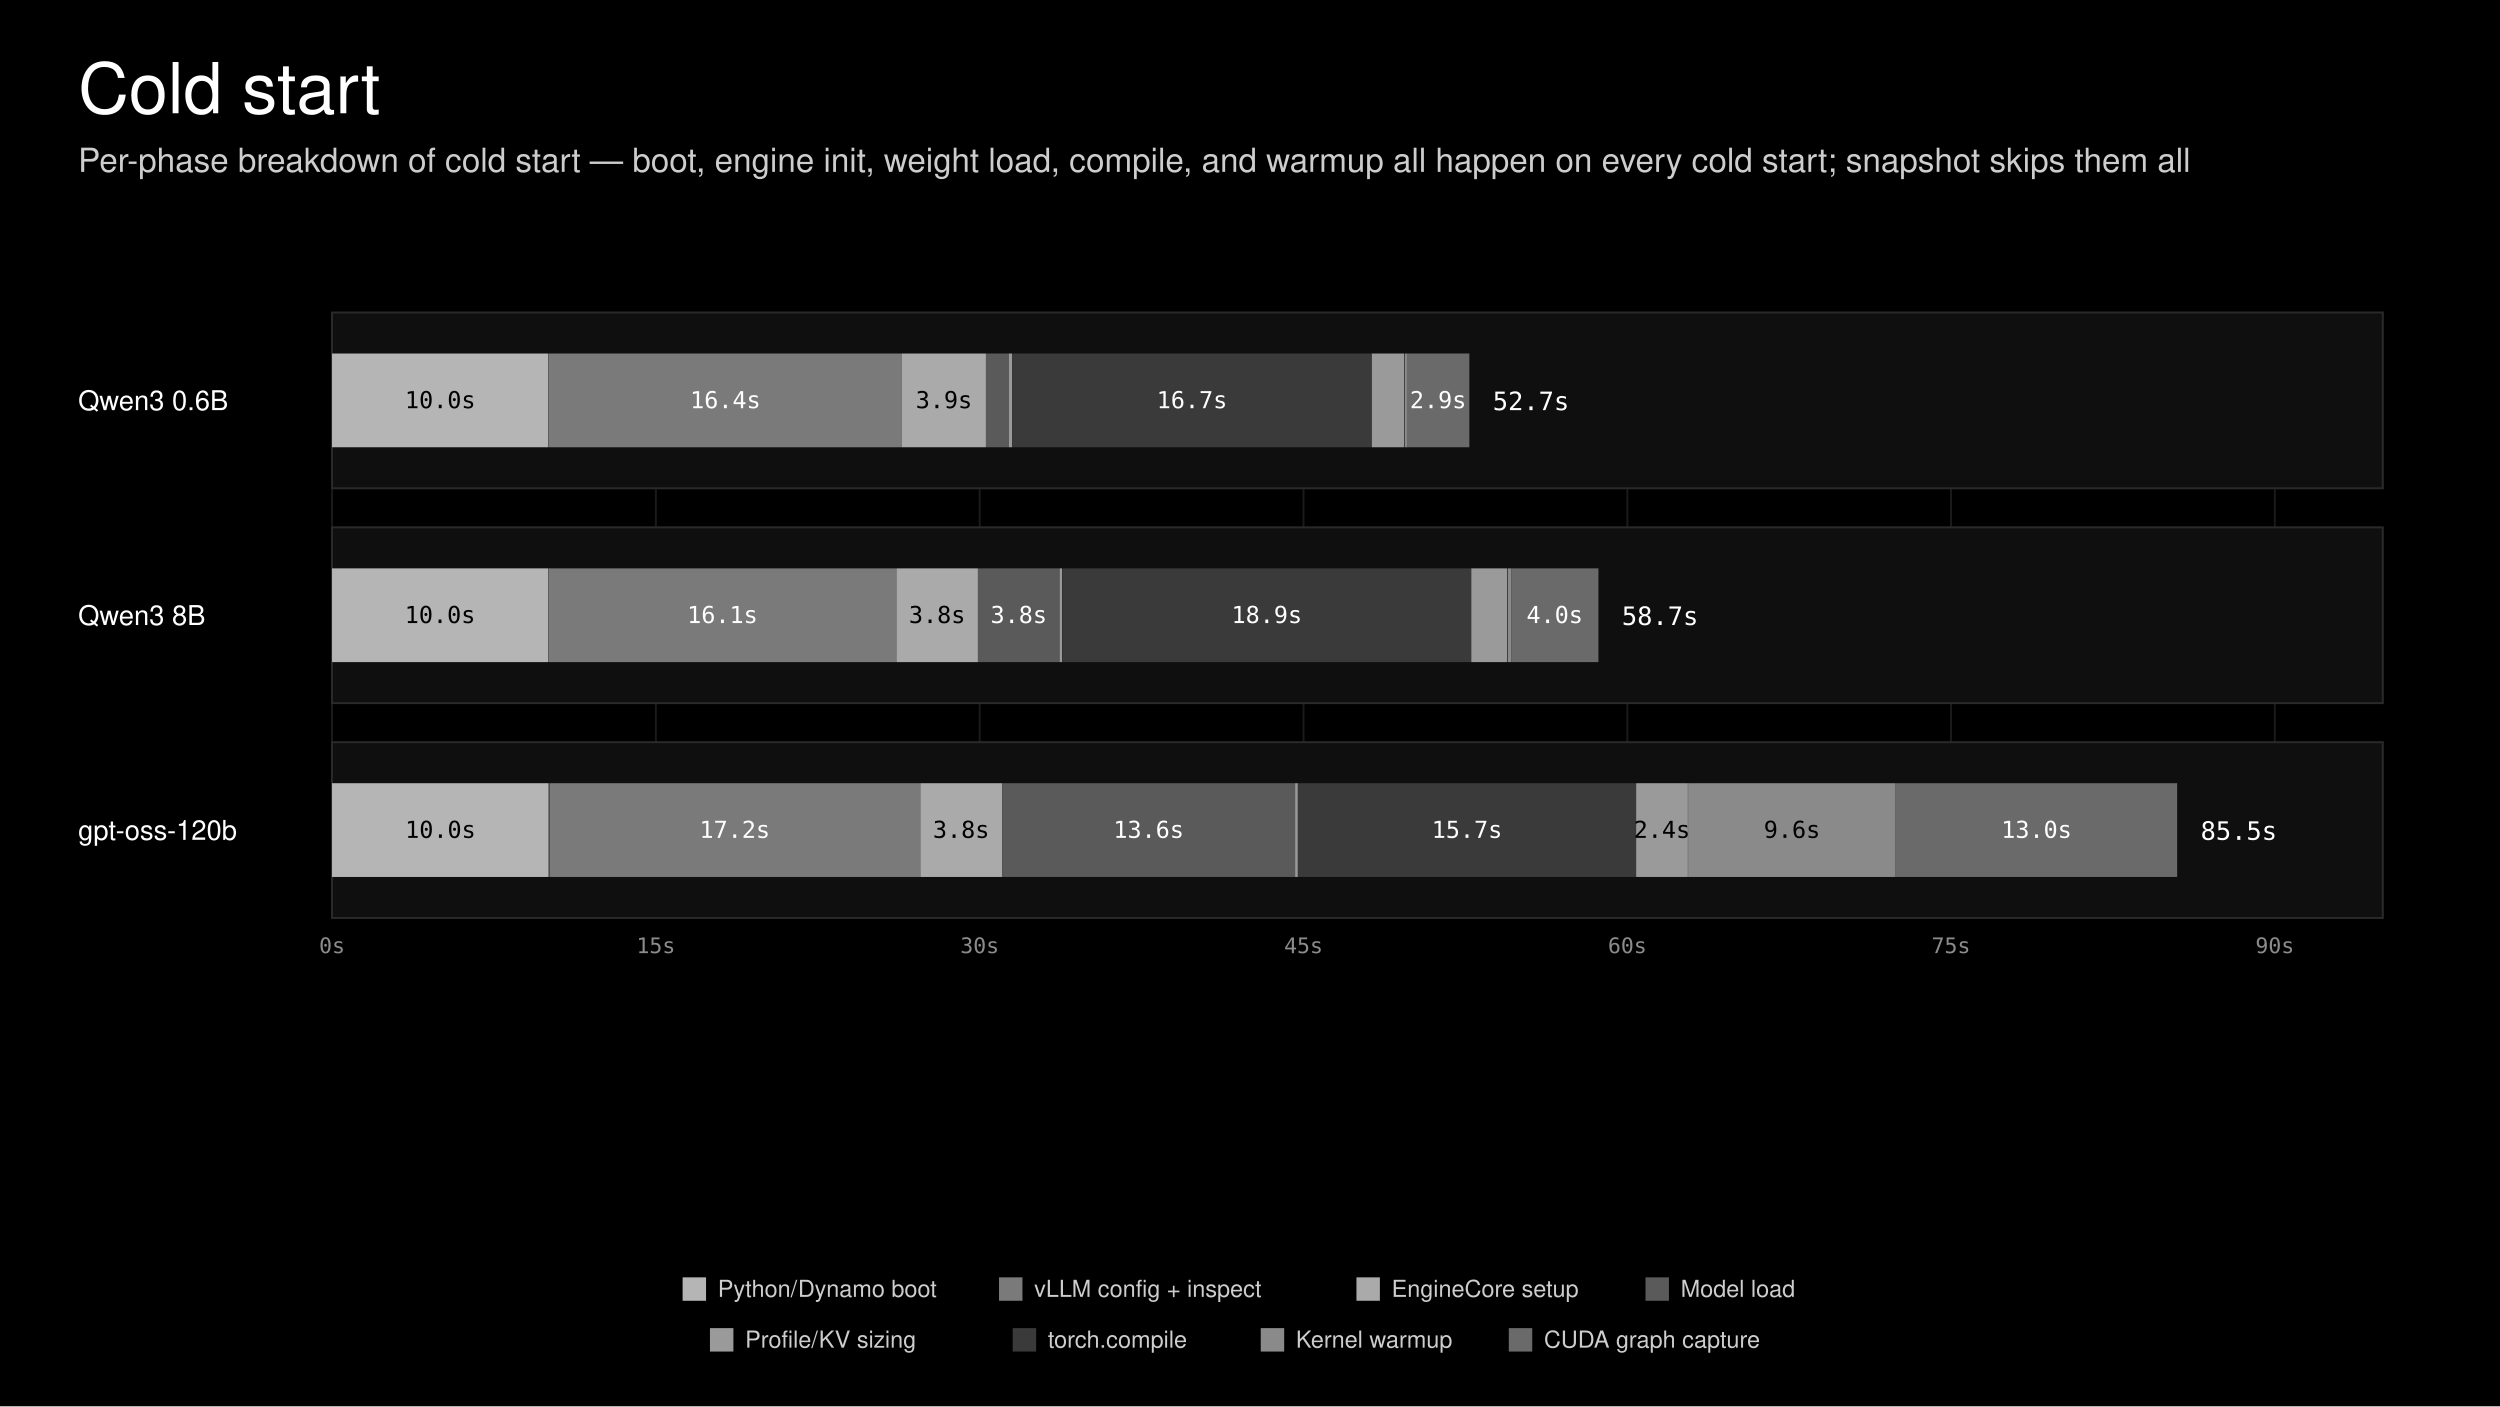
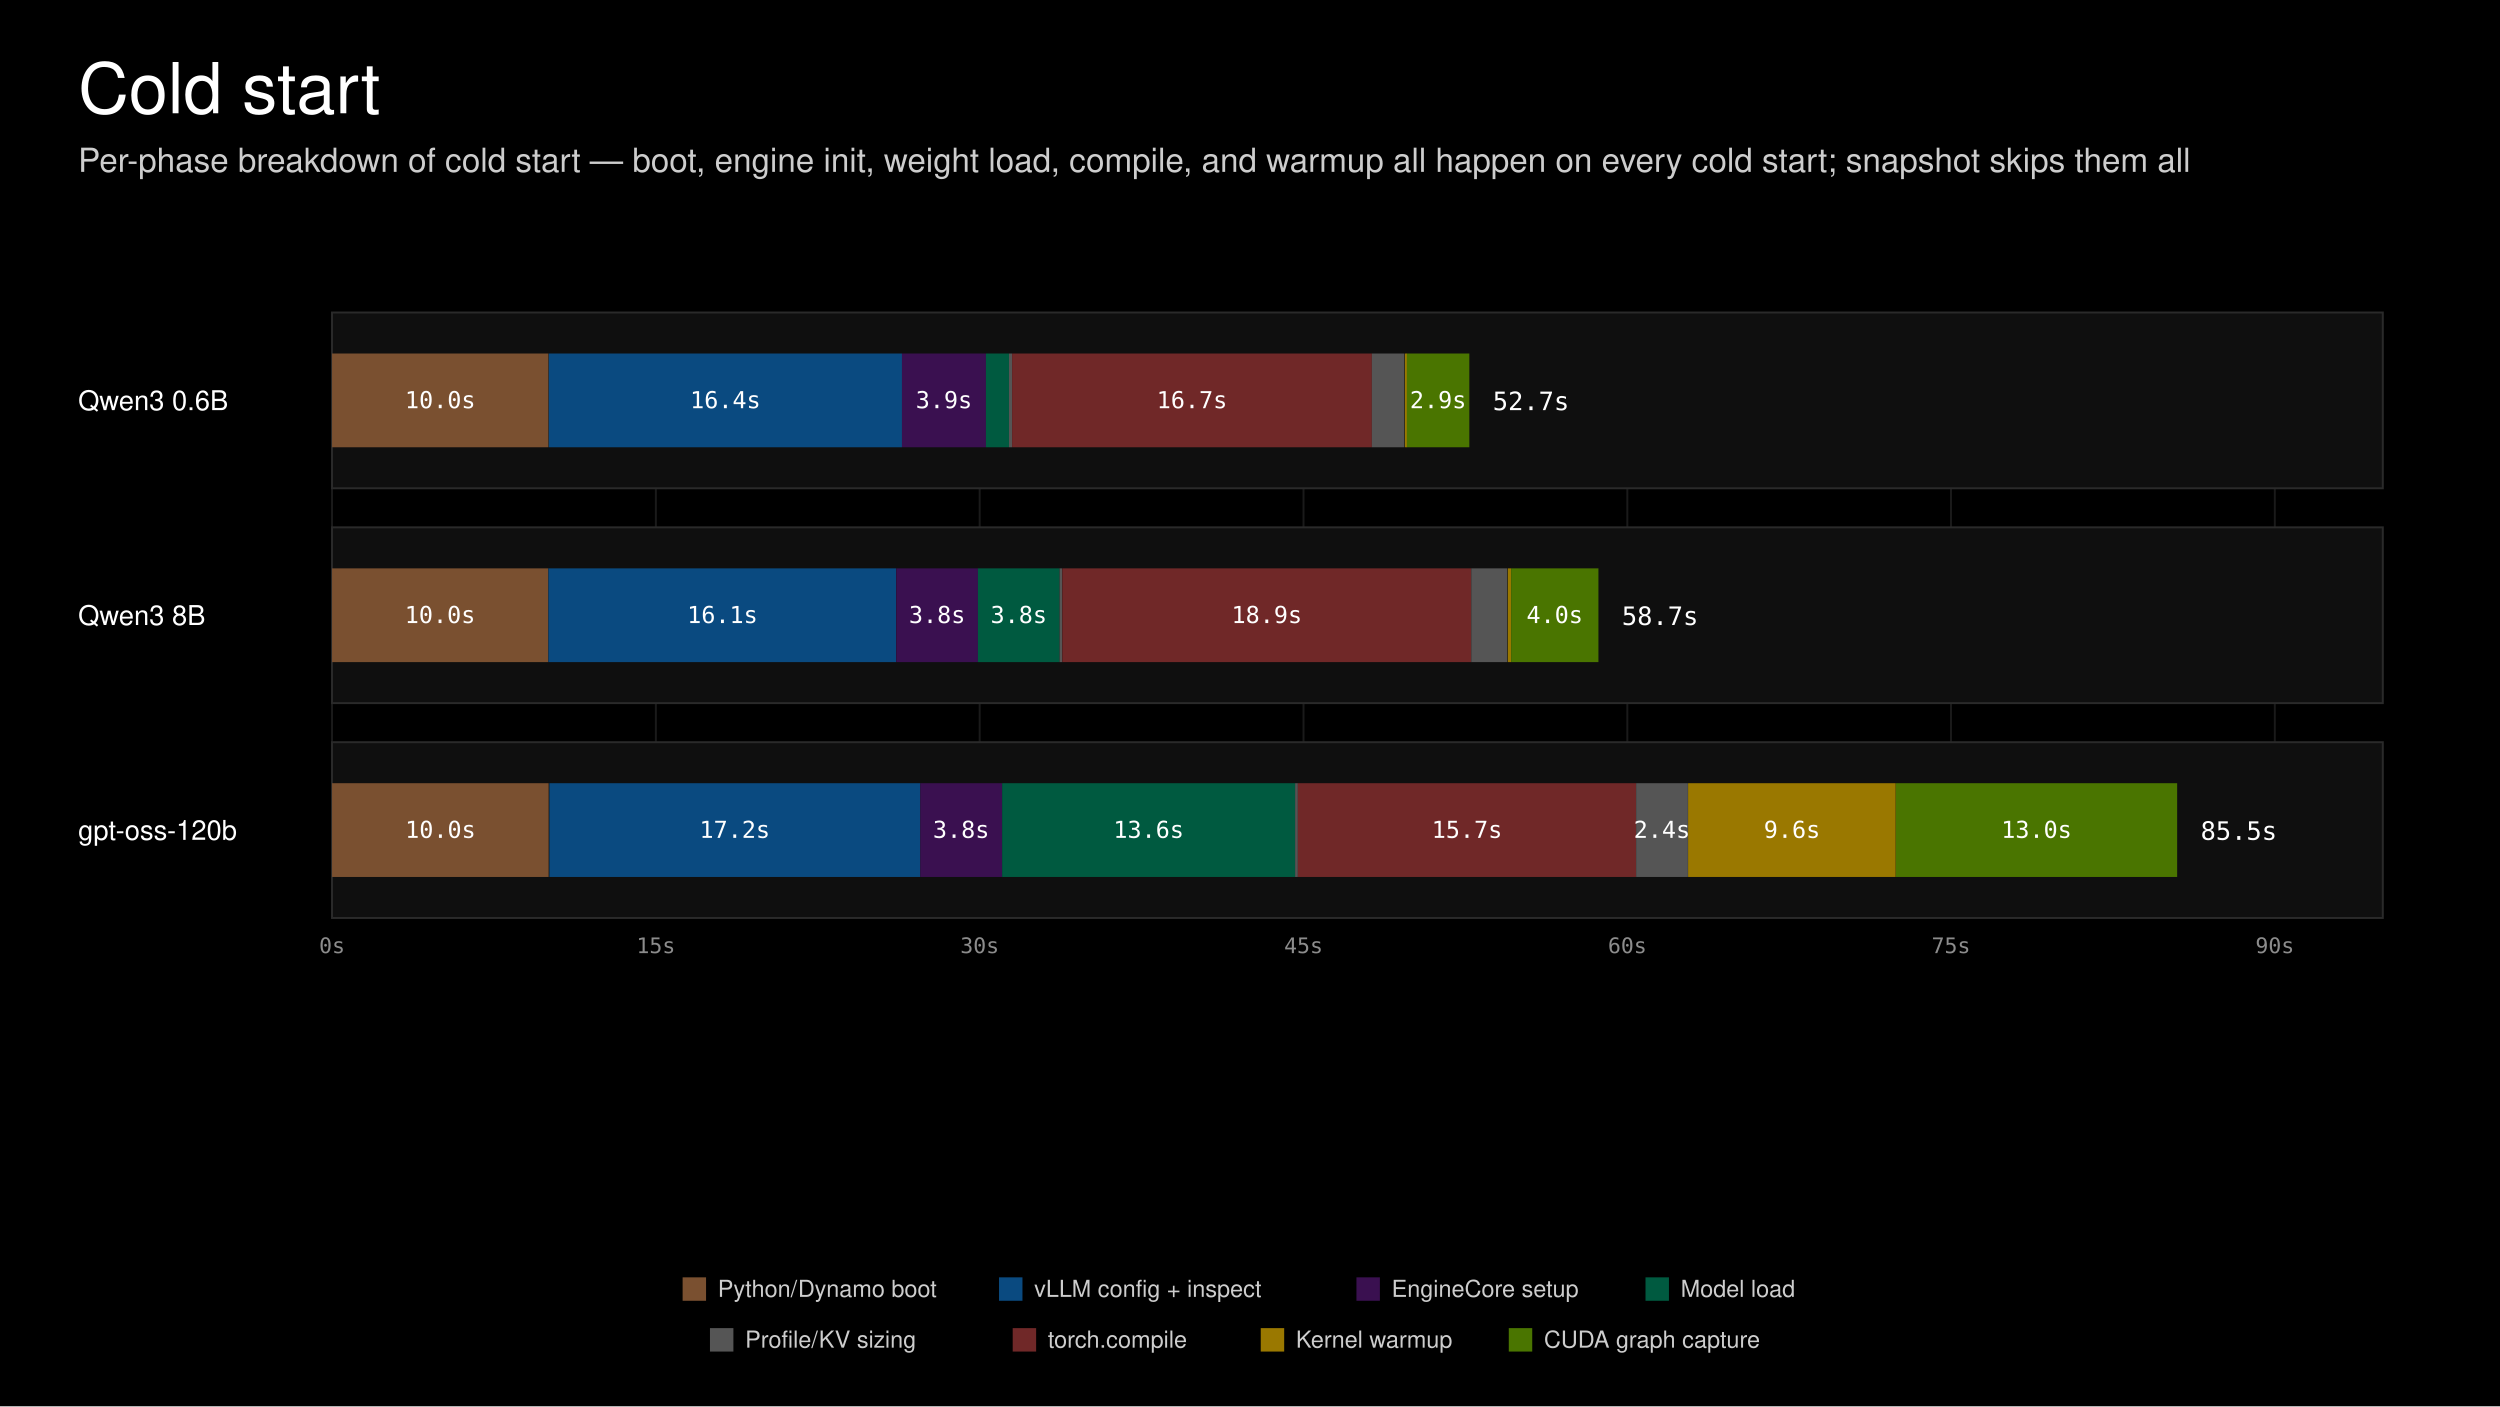
<svg xmlns="http://www.w3.org/2000/svg" width="1280" height="720" viewBox="0 0 1280 720">
  <rect width="1280" height="720" fill="#000000" />
  <style>
  .title { font-family: "Helvetica Neue", Helvetica, Geist, Arial, sans-serif; font-size: 36px; font-weight: 300; fill: #ffffff; }
  .subtitle { font-family: "Helvetica Neue", Helvetica, Geist, Arial, sans-serif; font-size: 17px; font-weight: 300; fill: #cdcdcd; }
  .model { font-family: Geist, "Helvetica Neue", Helvetica, Arial, sans-serif; font-size: 14px; font-weight: 500; fill: #ffffff; }
  .phase { font-family: Geist, "Helvetica Neue", Helvetica, Arial, sans-serif; font-size: 12px; font-weight: 400; fill: #ffffff; }
  .num { font-family: "Geist Mono", "SF Mono", Menlo, Consolas, monospace; font-size: 12px; font-weight: 500; fill: #ffffff; }
  .num-dark { font-family: "Geist Mono", "SF Mono", Menlo, Consolas, monospace; font-size: 12px; font-weight: 500; fill: #000000; }
  .num-small { font-family: "Geist Mono", "SF Mono", Menlo, Consolas, monospace; font-size: 10px; font-weight: 400; fill: #cdcdcd; }
  .total { font-family: "Geist Mono", "SF Mono", Menlo, Consolas, monospace; font-size: 13px; font-weight: 500; fill: #ffffff; }
  .axis { font-family: "Geist Mono", "SF Mono", Menlo, Consolas, monospace; font-size: 11px; font-weight: 400; fill: #8c8c8c; }
  .legend { font-family: Geist, "Helvetica Neue", Helvetica, Arial, sans-serif; font-size: 12px; font-weight: 400; fill: #cdcdcd; }
</style>
  <text class="title" x="40" y="58">Cold start</text>
  <text class="subtitle" x="40" y="88">Per-phase breakdown of cold start — boot, engine init, weight load, compile, and warmup all happen on every cold start; snapshot skips them all</text>
  <line x1="170.0" y1="160" x2="170.0" y2="470" stroke="#1a1a1a" stroke-width="1" />
  <text class="axis" x="170.0" y="488" text-anchor="middle">0s</text>
  <line x1="335.8" y1="160" x2="335.8" y2="470" stroke="#1a1a1a" stroke-width="1" />
  <text class="axis" x="335.8" y="488" text-anchor="middle">15s</text>
  <line x1="501.6" y1="160" x2="501.6" y2="470" stroke="#1a1a1a" stroke-width="1" />
  <text class="axis" x="501.6" y="488" text-anchor="middle">30s</text>
  <line x1="667.4" y1="160" x2="667.4" y2="470" stroke="#1a1a1a" stroke-width="1" />
  <text class="axis" x="667.4" y="488" text-anchor="middle">45s</text>
  <line x1="833.2" y1="160" x2="833.2" y2="470" stroke="#1a1a1a" stroke-width="1" />
  <text class="axis" x="833.2" y="488" text-anchor="middle">60s</text>
  <line x1="998.9" y1="160" x2="998.9" y2="470" stroke="#1a1a1a" stroke-width="1" />
  <text class="axis" x="998.9" y="488" text-anchor="middle">75s</text>
  <line x1="1164.7" y1="160" x2="1164.7" y2="470" stroke="#1a1a1a" stroke-width="1" />
  <text class="axis" x="1164.7" y="488" text-anchor="middle">90s</text>
  <text class="model" x="40" y="210.0">Qwen3 0.6B</text>
  <rect x="170" y="160" width="1050" height="90" fill="#0f0f0f" stroke="#2a2a2a" stroke-width="1" />
-   <rect x="170.0" y="181.0" width="110.8" height="48" fill="#b5b5b5" />
-   <text class="num-dark" x="225.4" y="209.0" text-anchor="middle">10.0s</text>
-   <rect x="281.0" y="181.0" width="180.8" height="48" fill="#7a7a7a" />
+   <rect x="170.0" y="181.0" width="110.8" height="48" fill="#7a5030" />
+   <text class="num" x="225.4" y="209.0" text-anchor="middle">10.0s</text>
+   <rect x="281.0" y="181.0" width="180.8" height="48" fill="#0a4a80" />
  <text class="num" x="371.4" y="209.0" text-anchor="middle">16.4s</text>
-   <rect x="461.8" y="181.0" width="43.0" height="48" fill="#aaaaaa" />
-   <text class="num-dark" x="483.3" y="209.0" text-anchor="middle">3.9s</text>
-   <rect x="504.8" y="181.0" width="11.8" height="48" fill="#5a5a5a" />
-   <rect x="516.6" y="181.0" width="1.6" height="48" fill="#9a9a9a" />
-   <rect x="518.2" y="181.0" width="184.2" height="48" fill="#3a3a3a" />
+   <rect x="461.8" y="181.0" width="43.0" height="48" fill="#3a1050" />
+   <text class="num" x="483.3" y="209.0" text-anchor="middle">3.9s</text>
+   <rect x="504.8" y="181.0" width="11.8" height="48" fill="#005a40" />
+   <rect x="516.6" y="181.0" width="1.6" height="48" fill="#555555" />
+   <rect x="518.2" y="181.0" width="184.2" height="48" fill="#702828" />
  <text class="num" x="610.3" y="209.0" text-anchor="middle">16.7s</text>
-   <rect x="702.4" y="181.0" width="16.6" height="48" fill="#9a9a9a" />
-   <rect x="719.3" y="181.0" width="1.1" height="48" fill="#8a8a8a" />
-   <rect x="720.3" y="181.0" width="32.0" height="48" fill="#6a6a6a" />
+   <rect x="702.4" y="181.0" width="16.6" height="48" fill="#555555" />
+   <rect x="719.3" y="181.0" width="1.1" height="48" fill="#9a7800" />
+   <rect x="720.3" y="181.0" width="32.0" height="48" fill="#4a7500" />
  <text class="num" x="736.3" y="209.0" text-anchor="middle">2.9s</text>
  <text class="total" x="764.3" y="210.0">52.7s</text>
  <text class="model" x="40" y="320.0">Qwen3 8B</text>
  <rect x="170" y="270" width="1050" height="90" fill="#0f0f0f" stroke="#2a2a2a" stroke-width="1" />
-   <rect x="170.0" y="291.0" width="110.7" height="48" fill="#b5b5b5" />
-   <text class="num-dark" x="225.3" y="319.0" text-anchor="middle">10.0s</text>
-   <rect x="280.8" y="291.0" width="178.0" height="48" fill="#7a7a7a" />
+   <rect x="170.0" y="291.0" width="110.7" height="48" fill="#7a5030" />
+   <text class="num" x="225.3" y="319.0" text-anchor="middle">10.0s</text>
+   <rect x="280.8" y="291.0" width="178.0" height="48" fill="#0a4a80" />
  <text class="num" x="369.9" y="319.0" text-anchor="middle">16.1s</text>
-   <rect x="458.9" y="291.0" width="41.8" height="48" fill="#aaaaaa" />
-   <text class="num-dark" x="479.8" y="319.0" text-anchor="middle">3.8s</text>
-   <rect x="500.7" y="291.0" width="41.8" height="48" fill="#5a5a5a" />
+   <rect x="458.9" y="291.0" width="41.8" height="48" fill="#3a1050" />
+   <text class="num" x="479.8" y="319.0" text-anchor="middle">3.8s</text>
+   <rect x="500.7" y="291.0" width="41.8" height="48" fill="#005a40" />
  <text class="num" x="521.6" y="319.0" text-anchor="middle">3.8s</text>
-   <rect x="542.5" y="291.0" width="1.3" height="48" fill="#9a9a9a" />
-   <rect x="543.9" y="291.0" width="209.4" height="48" fill="#3a3a3a" />
+   <rect x="542.5" y="291.0" width="1.3" height="48" fill="#555555" />
+   <rect x="543.9" y="291.0" width="209.4" height="48" fill="#702828" />
  <text class="num" x="648.6" y="319.0" text-anchor="middle">18.9s</text>
-   <rect x="753.3" y="291.0" width="18.4" height="48" fill="#9a9a9a" />
-   <rect x="772.0" y="291.0" width="1.7" height="48" fill="#8a8a8a" />
-   <rect x="773.7" y="291.0" width="44.7" height="48" fill="#6a6a6a" />
+   <rect x="753.3" y="291.0" width="18.4" height="48" fill="#555555" />
+   <rect x="772.0" y="291.0" width="1.7" height="48" fill="#9a7800" />
+   <rect x="773.7" y="291.0" width="44.7" height="48" fill="#4a7500" />
  <text class="num" x="796.0" y="319.0" text-anchor="middle">4.0s</text>
  <text class="total" x="830.4" y="320.0">58.7s</text>
  <text class="model" x="40" y="430.0">gpt-oss-120b</text>
  <rect x="170" y="380" width="1050" height="90" fill="#0f0f0f" stroke="#2a2a2a" stroke-width="1" />
-   <rect x="170.0" y="401.0" width="110.9" height="48" fill="#b5b5b5" />
-   <text class="num-dark" x="225.5" y="429.0" text-anchor="middle">10.0s</text>
-   <rect x="281.3" y="401.0" width="189.9" height="48" fill="#7a7a7a" />
+   <rect x="170.0" y="401.0" width="110.9" height="48" fill="#7a5030" />
+   <text class="num" x="225.5" y="429.0" text-anchor="middle">10.0s</text>
+   <rect x="281.3" y="401.0" width="189.9" height="48" fill="#0a4a80" />
  <text class="num" x="376.2" y="429.0" text-anchor="middle">17.2s</text>
-   <rect x="471.2" y="401.0" width="41.9" height="48" fill="#aaaaaa" />
-   <text class="num-dark" x="492.1" y="429.0" text-anchor="middle">3.8s</text>
-   <rect x="513.1" y="401.0" width="150.0" height="48" fill="#5a5a5a" />
+   <rect x="471.2" y="401.0" width="41.9" height="48" fill="#3a1050" />
+   <text class="num" x="492.1" y="429.0" text-anchor="middle">3.8s</text>
+   <rect x="513.1" y="401.0" width="150.0" height="48" fill="#005a40" />
  <text class="num" x="588.1" y="429.0" text-anchor="middle">13.6s</text>
-   <rect x="663.1" y="401.0" width="1.4" height="48" fill="#9a9a9a" />
-   <rect x="664.5" y="401.0" width="173.2" height="48" fill="#3a3a3a" />
+   <rect x="663.1" y="401.0" width="1.4" height="48" fill="#555555" />
+   <rect x="664.5" y="401.0" width="173.2" height="48" fill="#702828" />
  <text class="num" x="751.1" y="429.0" text-anchor="middle">15.7s</text>
-   <rect x="837.7" y="401.0" width="26.5" height="48" fill="#9a9a9a" />
-   <text class="num-dark" x="850.9" y="429.0" text-anchor="middle">2.4s</text>
-   <rect x="864.3" y="401.0" width="106.3" height="48" fill="#8a8a8a" />
-   <text class="num-dark" x="917.5" y="429.0" text-anchor="middle">9.6s</text>
-   <rect x="970.7" y="401.0" width="144.0" height="48" fill="#6a6a6a" />
+   <rect x="837.7" y="401.0" width="26.5" height="48" fill="#555555" />
+   <text class="num" x="850.9" y="429.0" text-anchor="middle">2.4s</text>
+   <rect x="864.3" y="401.0" width="106.3" height="48" fill="#9a7800" />
+   <text class="num" x="917.5" y="429.0" text-anchor="middle">9.6s</text>
+   <rect x="970.7" y="401.0" width="144.0" height="48" fill="#4a7500" />
  <text class="num" x="1042.7" y="429.0" text-anchor="middle">13.0s</text>
  <text class="total" x="1126.7" y="430.0">85.5s</text>
-   <rect x="349.5" y="654" width="12" height="12" fill="#b5b5b5" />
+   <rect x="349.5" y="654" width="12" height="12" fill="#7a5030" />
  <text class="legend" x="367.5" y="664">Python/Dynamo boot</text>
-   <rect x="511.5" y="654" width="12" height="12" fill="#7a7a7a" />
+   <rect x="511.5" y="654" width="12" height="12" fill="#0a4a80" />
  <text class="legend" x="529.5" y="664">vLLM config + inspect</text>
-   <rect x="694.5" y="654" width="12" height="12" fill="#aaaaaa" />
+   <rect x="694.5" y="654" width="12" height="12" fill="#3a1050" />
  <text class="legend" x="712.5" y="664">EngineCore setup</text>
-   <rect x="842.5" y="654" width="12" height="12" fill="#5a5a5a" />
+   <rect x="842.5" y="654" width="12" height="12" fill="#005a40" />
  <text class="legend" x="860.5" y="664">Model load</text>
-   <rect x="363.5" y="680" width="12" height="12" fill="#9a9a9a" />
+   <rect x="363.5" y="680" width="12" height="12" fill="#555555" />
  <text class="legend" x="381.5" y="690">Profile/KV sizing</text>
-   <rect x="518.5" y="680" width="12" height="12" fill="#3a3a3a" />
+   <rect x="518.5" y="680" width="12" height="12" fill="#702828" />
  <text class="legend" x="536.5" y="690">torch.compile</text>
-   <rect x="645.5" y="680" width="12" height="12" fill="#8a8a8a" />
+   <rect x="645.5" y="680" width="12" height="12" fill="#9a7800" />
  <text class="legend" x="663.5" y="690">Kernel warmup</text>
-   <rect x="772.5" y="680" width="12" height="12" fill="#6a6a6a" />
+   <rect x="772.5" y="680" width="12" height="12" fill="#4a7500" />
  <text class="legend" x="790.5" y="690">CUDA graph capture</text>
</svg>
